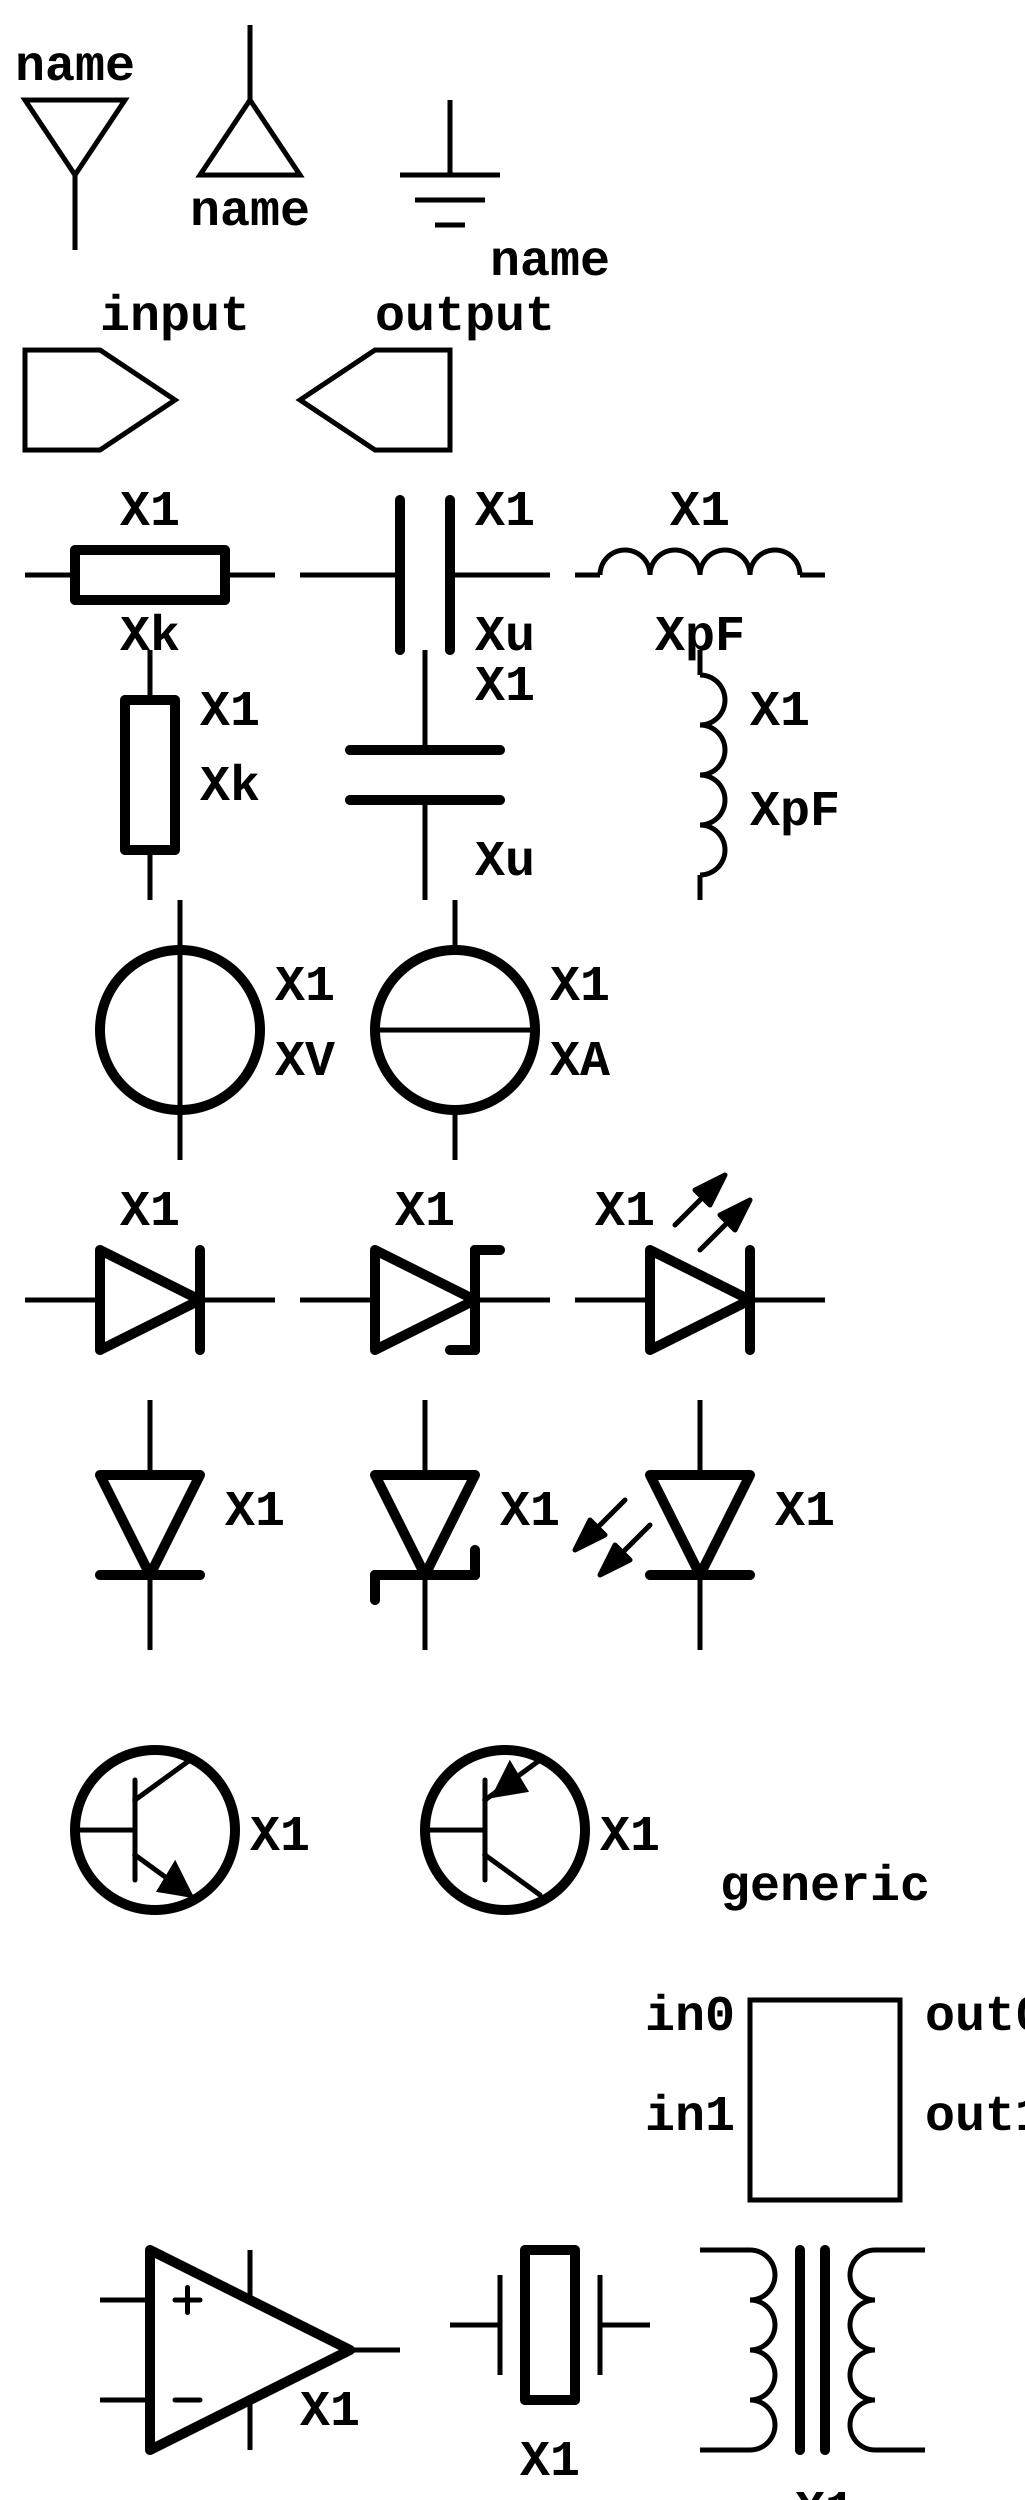
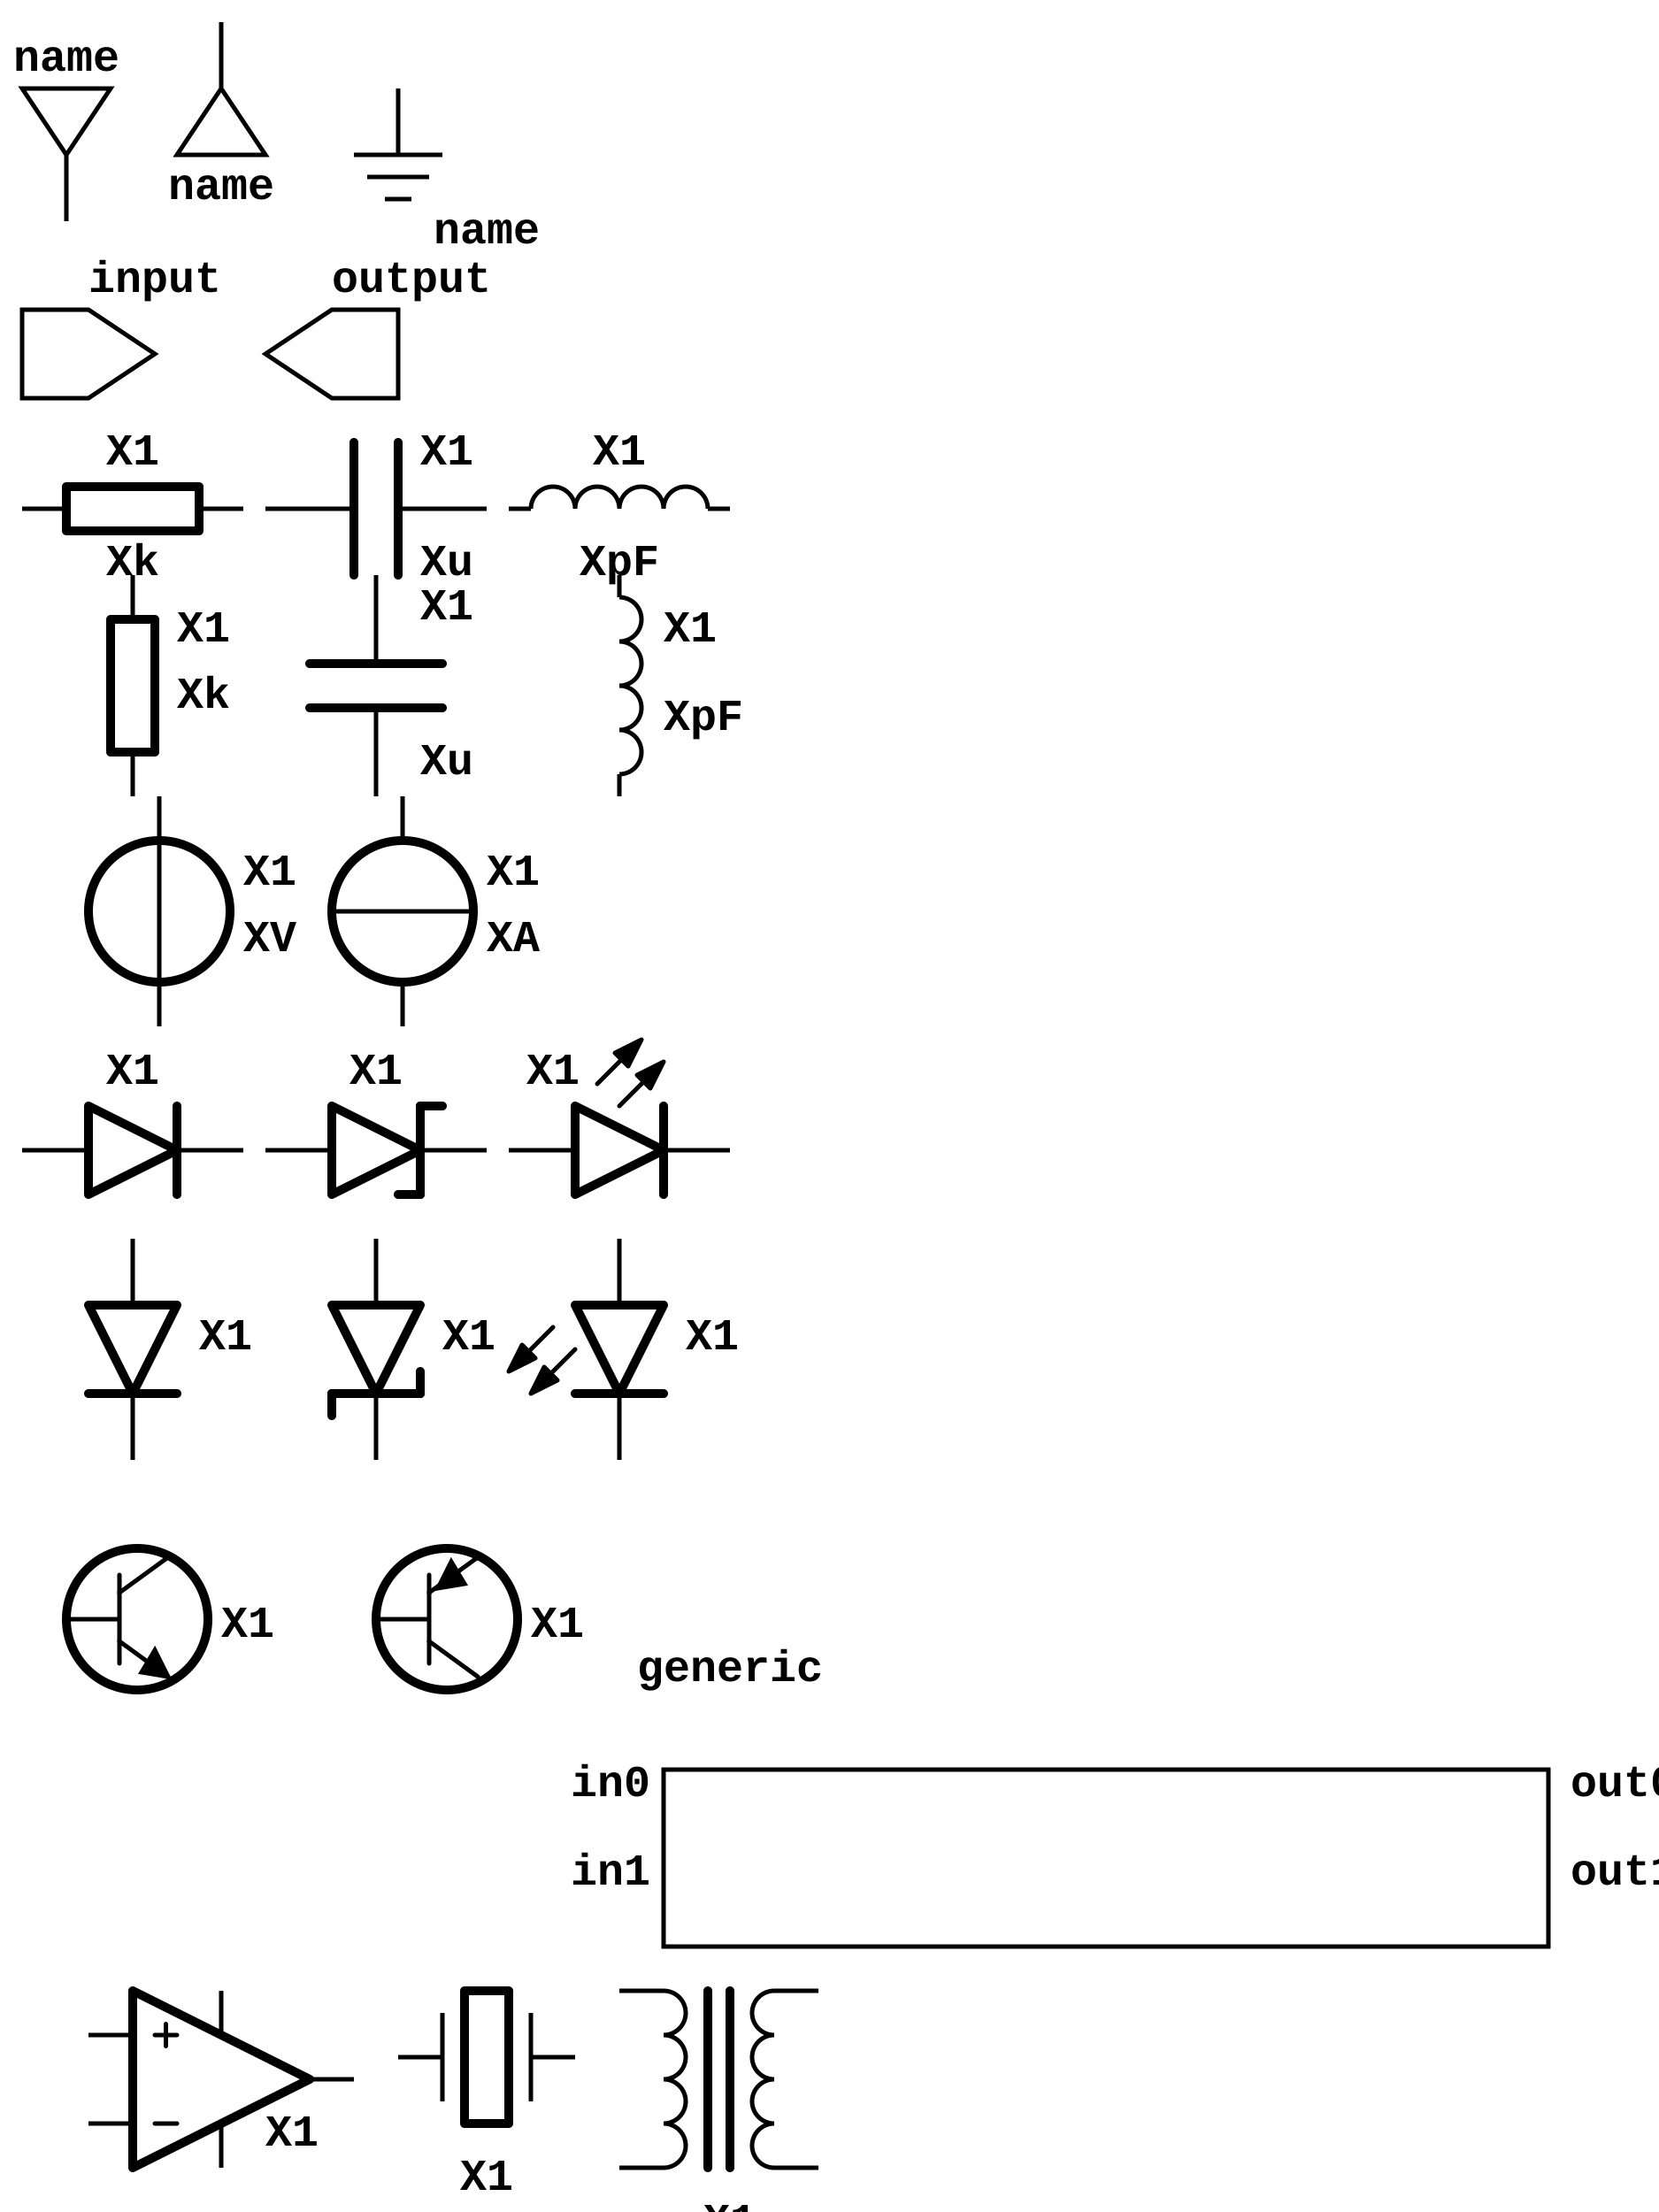
<svg xmlns="http://www.w3.org/2000/svg" xmlns:ns1="https://github.com/nturley/netlistsvg">
  <ns1:properties constants="false" splitsAndJoins="false" genericsLaterals="true">
    <ns1:layoutEngine org.eclipse.elk.layered.spacing.nodeNodeBetweenLayers="5" org.eclipse.elk.layered.compaction.postCompaction.strategy="4" org.eclipse.elk.spacing.nodeNode="35" org.eclipse.elk.direction="DOWN" />
  </ns1:properties>
  <style>
svg {
  stroke: #000;
  fill: none;
}
text {
  fill: #000;
  stroke: none;
  font-size: 10px;
  font-weight: bold;
  font-family: "Courier New", monospace;
}
.nodelabel {
  text-anchor: middle;
}
.inputPortLabel {
  text-anchor: end;
+ }
+ .outputPortLabel {
+ }
+ .insideInputPortLabel {
+   alignment-baseline: middle;
+ }
+ .insideOutputPortLabel {
+   text-anchor: end;
+   alignment-baseline: middle;
}
.splitjoinBody {
  fill: #000;
}
.symbol {
  stroke-linejoin: round;
  stroke-linecap: round;
  stroke-width: 2;
}
.detail {
  stroke-linejoin: round;
  stroke-linecap: round;
  fill: #000;
}
</style>
  <g ns1:type="vcc" ns1:width="20" ns1:height="30" transform="translate(5,20)">
    <ns1:alias val="vcc" />
    <text x="10" y="-4" class="nodelabel $cell_id" ns1:attribute="name">name</text>
    <path d="M0,0 H20 L10,15 Z M10,15 V30" class="$cell_id" />
    <g ns1:x="10" ns1:y="30" ns1:pid="A" ns1:position="bottom" />
  </g>
  <g ns1:type="vee" ns1:width="20" ns1:height="30" transform="translate(40,35)">
    <ns1:alias val="vee" />
    <text x="10" y="10" class="nodelabel $cell_id" ns1:attribute="name">name</text>
    <path d="M0,0 H20 L10,-15 Z M10,-15 V-30" class="$cell_id" />
    <g ns1:x="10" ns1:y="-30" ns1:pid="A" ns1:position="top" />
  </g>
  <g ns1:type="gnd" ns1:width="20" ns1:height="30" transform="translate(80,35)">
    <ns1:alias val="gnd" />
    <text x="30" y="20" class="nodelabel $cell_id" ns1:attribute="name">name</text>
    <path d="M0,0 H20 M3,5 H17 M7,10 H13 M10,0 V-15" class="$cell_id" />
    <g ns1:x="10" ns1:y="-15" ns1:pid="A" ns1:position="top" />
  </g>
  <g ns1:type="inputExt" ns1:width="30" ns1:height="20" transform="translate(5,70)">
    <text x="15" y="-4" class="$cell_id" ns1:attribute="ref">input</text>
    <ns1:alias val="$_inputExt_" />
    <path d="M0,0 V20 H15 L30,10 15,0 Z" class="$cell_id" />
    <g ns1:x="30" ns1:y="10" ns1:pid="Y" ns1:position="right" />
  </g>
  <g ns1:type="outputExt" ns1:width="30" ns1:height="20" transform="translate(60,70)">
    <text x="15" y="-4" class="$cell_id" ns1:attribute="ref">output</text>
    <ns1:alias val="$_outputExt_" />
    <path d="M30,0 V20 H15 L0,10 15,0 Z" class="$cell_id" />
    <g ns1:x="0" ns1:y="10" ns1:pid="A" ns1:position="left" />
  </g>
  <g ns1:type="resistor_h" ns1:width="50" ns1:height="10" transform="translate(5,110)">
    <ns1:alias val="r_h" />
    <text class="nodelabel $cell_id" x="25" y="-5" ns1:attribute="ref">X1</text>
    <text class="nodelabel $cell_id" x="25" y="20" ns1:attribute="value">Xk</text>
    <path d="M10,0 H40 V10 H10 Z" class="symbol $cell_id" />
    <path d="M0,5 H10 M40,5 H50" class="connect $cell_id" />
    <g ns1:x="0" ns1:y="5" ns1:pid="A" ns1:position="left" />
    <g ns1:x="50" ns1:y="5" ns1:pid="B" ns1:position="right" />
  </g>
  <g ns1:type="resistor_v" ns1:width="10" ns1:height="50" transform="translate(25,130)">
    <ns1:alias val="r_v" />
    <text x="15" y="15" ns1:attribute="ref" class="$cell_id">X1</text>
    <text x="15" y="30" ns1:attribute="value" class="$cell_id">Xk</text>
    <path d="M0,10 V40 H10 V10 Z" class="symbol $cell_id" />
    <path d="M5,0 V10 M5,40 V50" class="connect $cell_id" />
    <g ns1:x="5" ns1:y="0" ns1:pid="A" ns1:position="top" />
    <g ns1:x="5" ns1:y="50" ns1:pid="B" ns1:position="bottom" />
  </g>
  <g ns1:type="capacitor_h" ns1:width="50" ns1:height="30" transform="translate(60,100)">
    <ns1:alias val="c_h" />
    <text x="35" y="5" ns1:attribute="ref" class="$cell_id">X1</text>
    <text x="35" y="30" ns1:attribute="value" class="$cell_id">Xu</text>
    <path d="M20,0 V30 M30,0 V30" class="symbol $cell_id" />
    <path d="M0,15 H20 M30,15 H50" class="connect $cell_id" />
    <g ns1:x="0" ns1:y="15" ns1:pid="A" ns1:position="left" />
    <g ns1:x="50" ns1:y="15" ns1:pid="B" ns1:position="right" />
  </g>
  <g ns1:type="capacitor_v" ns1:width="30" ns1:height="50" transform="translate(70,130)">
    <ns1:alias val="c_v" />
    <text x="25" y="10" ns1:attribute="ref" class="$cell_id">X1</text>
    <text x="25" y="45" ns1:attribute="value" class="$cell_id">Xu</text>
    <path d="M0,20 H30 M0,30 H30" class="symbol $cell_id" />
    <path d="M15,0 V20 M15,30 V50" class="connect $cell_id" />
    <g ns1:x="15" ns1:y="0" ns1:pid="A" ns1:position="top" />
    <g ns1:x="15" ns1:y="50" ns1:pid="B" ns1:position="bottom" />
  </g>
  <g ns1:type="inductor_h" ns1:width="50" ns1:height="10" transform="translate(115,110)">
    <ns1:alias val="l_h" />
    <text class="nodelabel $cell_id" x="25" y="-5" ns1:attribute="ref">X1</text>
    <text class="nodelabel $cell_id" x="25" y="20" ns1:attribute="value">XpF</text>
    <path d="M5,5 A5,5 0 0 1 15,5 A5,5 0 0 1 25,5 A5,5 0 0 1 35,5 A5,5 0 0 1 45,5" class="$cell_id" />
    <path d="M0,5 H5 M45,5 H50" class="connect $cell_id" />
    <g ns1:x="0" ns1:y="5" ns1:pid="A" ns1:position="left" />
    <g ns1:x="50" ns1:y="5" ns1:pid="B" ns1:position="right" />
  </g>
  <g ns1:type="inductor_v" ns1:width="10" ns1:height="50" transform="translate(135,130)">
    <ns1:alias val="l_v" />
    <text x="15" y="15" ns1:attribute="ref" class="$cell_id">X1</text>
    <text x="15" y="35" ns1:attribute="value" class="$cell_id">XpF</text>
    <path d="M5,5 A5,5 0 0 1 5,15 A5,5 0 0 1 5,25 A5,5 0 0 1 5,35 A5,5 0 0 1 5,45" class="$cell_id" />
    <path d="M5,0 V5 M5,45 V50" class="connect $cell_id" />
    <g ns1:x="5" ns1:y="0" ns1:pid="A" ns1:position="top" />
    <g ns1:x="5" ns1:y="50" ns1:pid="B" ns1:position="bottom" />
  </g>
  <g ns1:type="voltage_source" ns1:width="32" ns1:height="52" transform="translate(20,180)">
    <ns1:alias val="v" />
    <text x="35" y="20" ns1:attribute="ref" class="$cell_id">X1</text>
    <text x="35" y="35" ns1:attribute="value" class="$cell_id">XV</text>
    <circle cx="16" cy="26" r="16" class="symbol $cell_id" />
    <path d="M16,10 V42" class="detail $cell_id" />
    <path d="M16,0 V10 M16,42 V52" class="connect $cell_id" />
    <g ns1:x="16" ns1:y="0" ns1:pid="+" ns1:position="top" />
    <g ns1:x="16" ns1:y="52" ns1:pid="-" ns1:position="bottom" />
  </g>
  <g ns1:type="current_source" ns1:width="32" ns1:height="52" transform="translate(75,180)">
    <ns1:alias val="i" />
    <text x="35" y="20" ns1:attribute="ref" class="$cell_id">X1</text>
    <text x="35" y="35" ns1:attribute="value" class="$cell_id">XA</text>
    <circle cx="16" cy="26" r="16" class="symbol $cell_id" />
    <path d="M0,26 H32" class="detail $cell_id" />
    <path d="M16,0 V10 M16,42 V52" class="connect $cell_id" />
    <g ns1:x="16" ns1:y="0" ns1:pid="+" ns1:position="top" />
    <g ns1:x="16" ns1:y="52" ns1:pid="-" ns1:position="bottom" />
  </g>
  <g ns1:type="diode_h" ns1:width="50" ns1:height="20" transform="translate(5,250)">
    <ns1:alias val="d_h" />
    <text class="nodelabel $cell_id" x="25" y="-5" ns1:attribute="ref">X1</text>
    <path d="M15,0 V20 L35,10 Z M35,0 V20" class="symbol $cell_id" />
    <path d="M0,10 H15 M35,10 H50" class="connect $cell_id" />
    <g ns1:x="0" ns1:y="10" ns1:pid="+" ns1:position="left" />
    <g ns1:x="50" ns1:y="10" ns1:pid="-" ns1:position="right" />
  </g>
  <g ns1:type="diode_v" ns1:width="20" ns1:height="50" transform="translate(20,280)">
    <ns1:alias val="d_v" />
    <text x="25" y="25" ns1:attribute="ref" class="$cell_id">X1</text>
    <path d="M0,15 H20 L10,35 Z M0,35 H20" class="symbol $cell_id" />
    <path d="M10,0 V15 M10,35 V50" class="connect $cell_id" />
    <g ns1:x="10" ns1:y="0" ns1:pid="+" ns1:position="top" />
    <g ns1:x="10" ns1:y="50" ns1:pid="-" ns1:position="bottom" />
  </g>
  <g ns1:type="diode_schottky_h" ns1:width="50" ns1:height="20" transform="translate(60,250)">
    <ns1:alias val="d_sk_h" />
    <text class="nodelabel $cell_id" x="25" y="-5" ns1:attribute="ref">X1</text>
    <path d="M15,0 V20 L35,10 Z M35,0 V20" class="symbol $cell_id" />
    <path d="M0,10 H15 M35,10 H50" class="connect $cell_id" />
    <path d="M35,0 H40 M35,20 H30" class="symbol $cell_id" />
    <g ns1:x="0" ns1:y="10" ns1:pid="+" ns1:position="left" />
    <g ns1:x="50" ns1:y="10" ns1:pid="-" ns1:position="right" />
  </g>
  <g ns1:type="diode_schottky_v" ns1:width="20" ns1:height="50" transform="translate(75,280)">
    <ns1:alias val="d_sk_v" />
    <text x="25" y="25" ns1:attribute="ref" class="$cell_id">X1</text>
    <path d="M0,15 H20 L10,35 Z M0,35 H20" class="symbol $cell_id" />
    <path d="M10,0 V15 M10,35 V50" class="connect $cell_id" />
    <path d="M0,35 V40 M20,35 V30" class="symbol $cell_id" />
    <g ns1:x="10" ns1:y="0" ns1:pid="+" ns1:position="top" />
    <g ns1:x="10" ns1:y="50" ns1:pid="-" ns1:position="bottom" />
  </g>
  <g ns1:type="diode_led_h" ns1:width="50" ns1:height="20" transform="translate(115,250)">
    <ns1:alias val="d_led_h" />
    <text class="nodelabel $cell_id" x="10" y="-5" ns1:attribute="ref">X1</text>
    <path d="M15,0 V20 L35,10 Z M35,0 V20" class="symbol $cell_id" />
    <path d="M0,10 H15 M35,10 H50" class="connect $cell_id" />
    <path d="m20,-5 7,-7" class="detail $cell_id" />
    <path d="m24,-12 6,-3 -3,6 z" class="detail $cell_id" />
    <path d="m25,0 7,-7" class="detail $cell_id" />
    <path d="m29,-7 6,-3 -3,6 z" class="detail $cell_id" />
    <g ns1:x="0" ns1:y="10" ns1:pid="+" ns1:position="top" />
    <g ns1:x="50" ns1:y="10" ns1:pid="-" ns1:position="bottom" />
  </g>
  <g ns1:type="diode_led_v" ns1:width="20" ns1:height="50" transform="translate(130,280)">
    <ns1:alias val="d_led_v" />
    <text x="25" y="25" ns1:attribute="ref" class="$cell_id">X1</text>
    <path d="M0,15 H20 L10,35 Z M0,35 H20" class="symbol $cell_id" />
    <path d="M10,0 V15 M10,35 V50" class="connect $cell_id" />
    <path d="m-5,20 -7,7" class="detail $cell_id" />
    <path d="m-12,24 -3,6 6,-3 z" class="detail $cell_id" />
    <path d="m0,25 -7,7" class="detail $cell_id" />
    <path d="m-7,29 -3,6 6,-3 z" class="detail $cell_id" />
    <g ns1:x="10" ns1:y="0" ns1:pid="+" ns1:position="top" />
    <g ns1:x="10" ns1:y="50" ns1:pid="-" ns1:position="bottom" />
  </g>
  <g ns1:type="transistor_npn" ns1:width="32" ns1:height="32" transform="translate(15,350)">
    <ns1:alias val="q_npn" />
    <text x="35" y="20" ns1:attribute="ref" class="$cell_id">X1</text>
    <circle r="16" cx="16" cy="16" class="symbol $cell_id" />
    <path d="M0,16 H12 M12,6 V26" class="detail $cell_id" />
    <path d="m12,10 11,-8" class="detail $cell_id" />
    <path d="m12,21 11,8" class="detail $cell_id" />
    <path d="m23,29 -6,-1 3,-5 z" style="fill:#000000" class="$cell_id" />
    <g ns1:x="22" ns1:y="2" ns1:pid="C" ns1:position="top" />
    <g ns1:x="0" ns1:y="16" ns1:pid="B" ns1:position="left" />
    <g ns1:x="23" ns1:y="29" ns1:pid="E" ns1:position="bottom" />
  </g>
  <g ns1:type="transistor_pnp" ns1:width="32" ns1:height="32" transform="translate(85,350)">
    <ns1:alias val="q_pnp" />
    <text x="35" y="20" ns1:attribute="ref" class="$cell_id">X1</text>
    <circle r="16" cx="16" cy="16" class="symbol $cell_id" />
    <path d="M0,16 H12 M12,6 V26" class="detail $cell_id" />
    <path d="m12,10 11,-8" class="detail $cell_id" />
    <path d="m12,21 11,8" class="detail $cell_id" />
    <path d="m14,9 6,-1 -3,-5 z" style="fill:#000000" class="$cell_id" />
    <g ns1:x="22" ns1:y="2" ns1:pid="C" ns1:position="top" />
    <g ns1:x="0" ns1:y="16" ns1:pid="B" ns1:position="left" />
    <g ns1:x="23" ns1:y="29" ns1:pid="E" ns1:position="bottom" />
  </g>
-   <g ns1:type="generic" ns1:width="30" ns1:height="40" transform="translate(150, 400)">
+   <g ns1:type="generic" ns1:width="200" ns1:height="40" transform="translate(150, 400)">
    <text x="15" y="-20" class="nodelabel $cell_id" ns1:attribute="ref">generic</text>
    <text class="nodelabel $cell_id" x="15" y="-5" ns1:attribute="value" />
-     <rect width="30" height="40" x="0" y="0" ns1:generic="body" class="$cell_id" />
-     <g transform="translate(30,10)" ns1:x="30" ns1:y="10" ns1:pid="out0" ns1:position="right">
-       <text x="5" y="-4" class="$cell_id">out0</text>
-     </g>
-     <g transform="translate(30,30)" ns1:x="30" ns1:y="30" ns1:pid="out1" ns1:position="right">
-       <text x="5" y="-4" class="$cell_id">out1</text>
+     <rect width="200" height="40" x="0" y="0" ns1:generic="body" class="$cell_id" />
+     <g transform="translate(200,10)" ns1:x="200" ns1:y="10" ns1:pid="out0" ns1:position="right">
+       <text x="5" y="-4" class="outputPortLabel $cell_id">out0</text>
+     </g>
+     <g transform="translate(200,30)" ns1:x="200" ns1:y="30" ns1:pid="out1" ns1:position="right">
+       <text x="5" y="-4" class="outputPortLabel $cell_id">out1</text>
    </g>
    <g transform="translate(0,10)" ns1:x="0" ns1:y="10" ns1:pid="in0" ns1:position="left">
      <text x="-3" y="-4" class="inputPortLabel $cell_id">in0</text>
    </g>
    <g transform="translate(0,30)" ns1:x="0" ns1:y="30" ns1:pid="in1" ns1:position="left">
      <text x="-3" y="-4" class="inputPortLabel $cell_id">in1</text>
    </g>
  </g>
  <g ns1:type="opamp" ns1:width="60" ns1:height="40" transform="translate(20,450)">
    <ns1:alias val="op" />
    <text x="40" y="35" ns1:attribute="ref" class="$cell_id">X1</text>
    <path d="M10,0 V40 L50,20 Z" class="symbol $cell_id" />
    <path d="M0,10 H10 M0,30 H10 M50,20 H60 M30,0 V10 M30,40 V30" class="connect $cell_id" />
    <path d="m15,10 5,0 m-2.5,-2.5 0,5" class="detail $cell_id" />
    <path d="m15,30 5,0" class="detail $cell_id" />
    <g ns1:x="0" ns1:y="10" ns1:pid="+" ns1:position="left" />
    <g ns1:x="0" ns1:y="30" ns1:pid="-" ns1:position="left" />
    <g ns1:x="60" ns1:y="20" ns1:pid="OUT" ns1:position="right" />
    <g ns1:x="30" ns1:y="0" ns1:pid="VCC" ns1:position="top" />
    <g ns1:x="30" ns1:y="40" ns1:pid="VEE" ns1:position="bottom" />
  </g>
  <g ns1:type="xtal" ns1:width="40" ns1:height="30" transform="translate(90,450)">
    <ns1:alias val="xtal" />
    <text class="nodelabel $cell_id" x="20" y="45" ns1:attribute="ref">X1</text>
    <rect x="15" y="0" width="10" height="30" class="symbol $cell_id" />
    <path d="M0,15 H10 M10,5 V25 M30,5 V25 M30,15 H40" class="$cell_id" />
    <g ns1:x="0" ns1:y="15" ns1:pid="A" ns1:position="left" />
    <g ns1:x="40" ns1:y="15" ns1:pid="B" ns1:position="right" />
  </g>
  <g ns1:type="transformer_1p_1s" ns1:width="35" ns1:height="45" transform="translate(140,450)">
    <ns1:alias val="transformer_1p_1s" />
    <text class="nodelabel $cell_id" x="25" y="55" ns1:attribute="ref">X1</text>
    <path d="M10,0 A5,5 0 0 1 10,10 A5,5 0 0 1 10,20 A5,5 0 0 1 10,30 A5,5 0 0 1 10,40" class="$cell_id" />
    <path d="M35,0 A5,5 0 0 0 35,10 A5,5 0 0 0 35,20 A5,5 0 0 0 35,30 A5,5 0 0 0 35,40" class="$cell_id" />
    <path d="M20,0 V40 M25,0 V40" class="symbol $cell_id" />
    <path d="M0,0 H10 M0,40 H10 M35,0 H45 M35,40 H45" class="connect $cell_id" />
    <g ns1:x="0" ns1:y="0" ns1:pid="L1.1" ns1:position="left" />
    <g ns1:x="0" ns1:y="40" ns1:pid="L1.2" ns1:position="left" />
    <g ns1:x="40" ns1:y="0" ns1:pid="L2.1" ns1:position="right" />
    <g ns1:x="40" ns1:y="40" ns1:pid="L2.2" ns1:position="right" />
  </g>
</svg>
